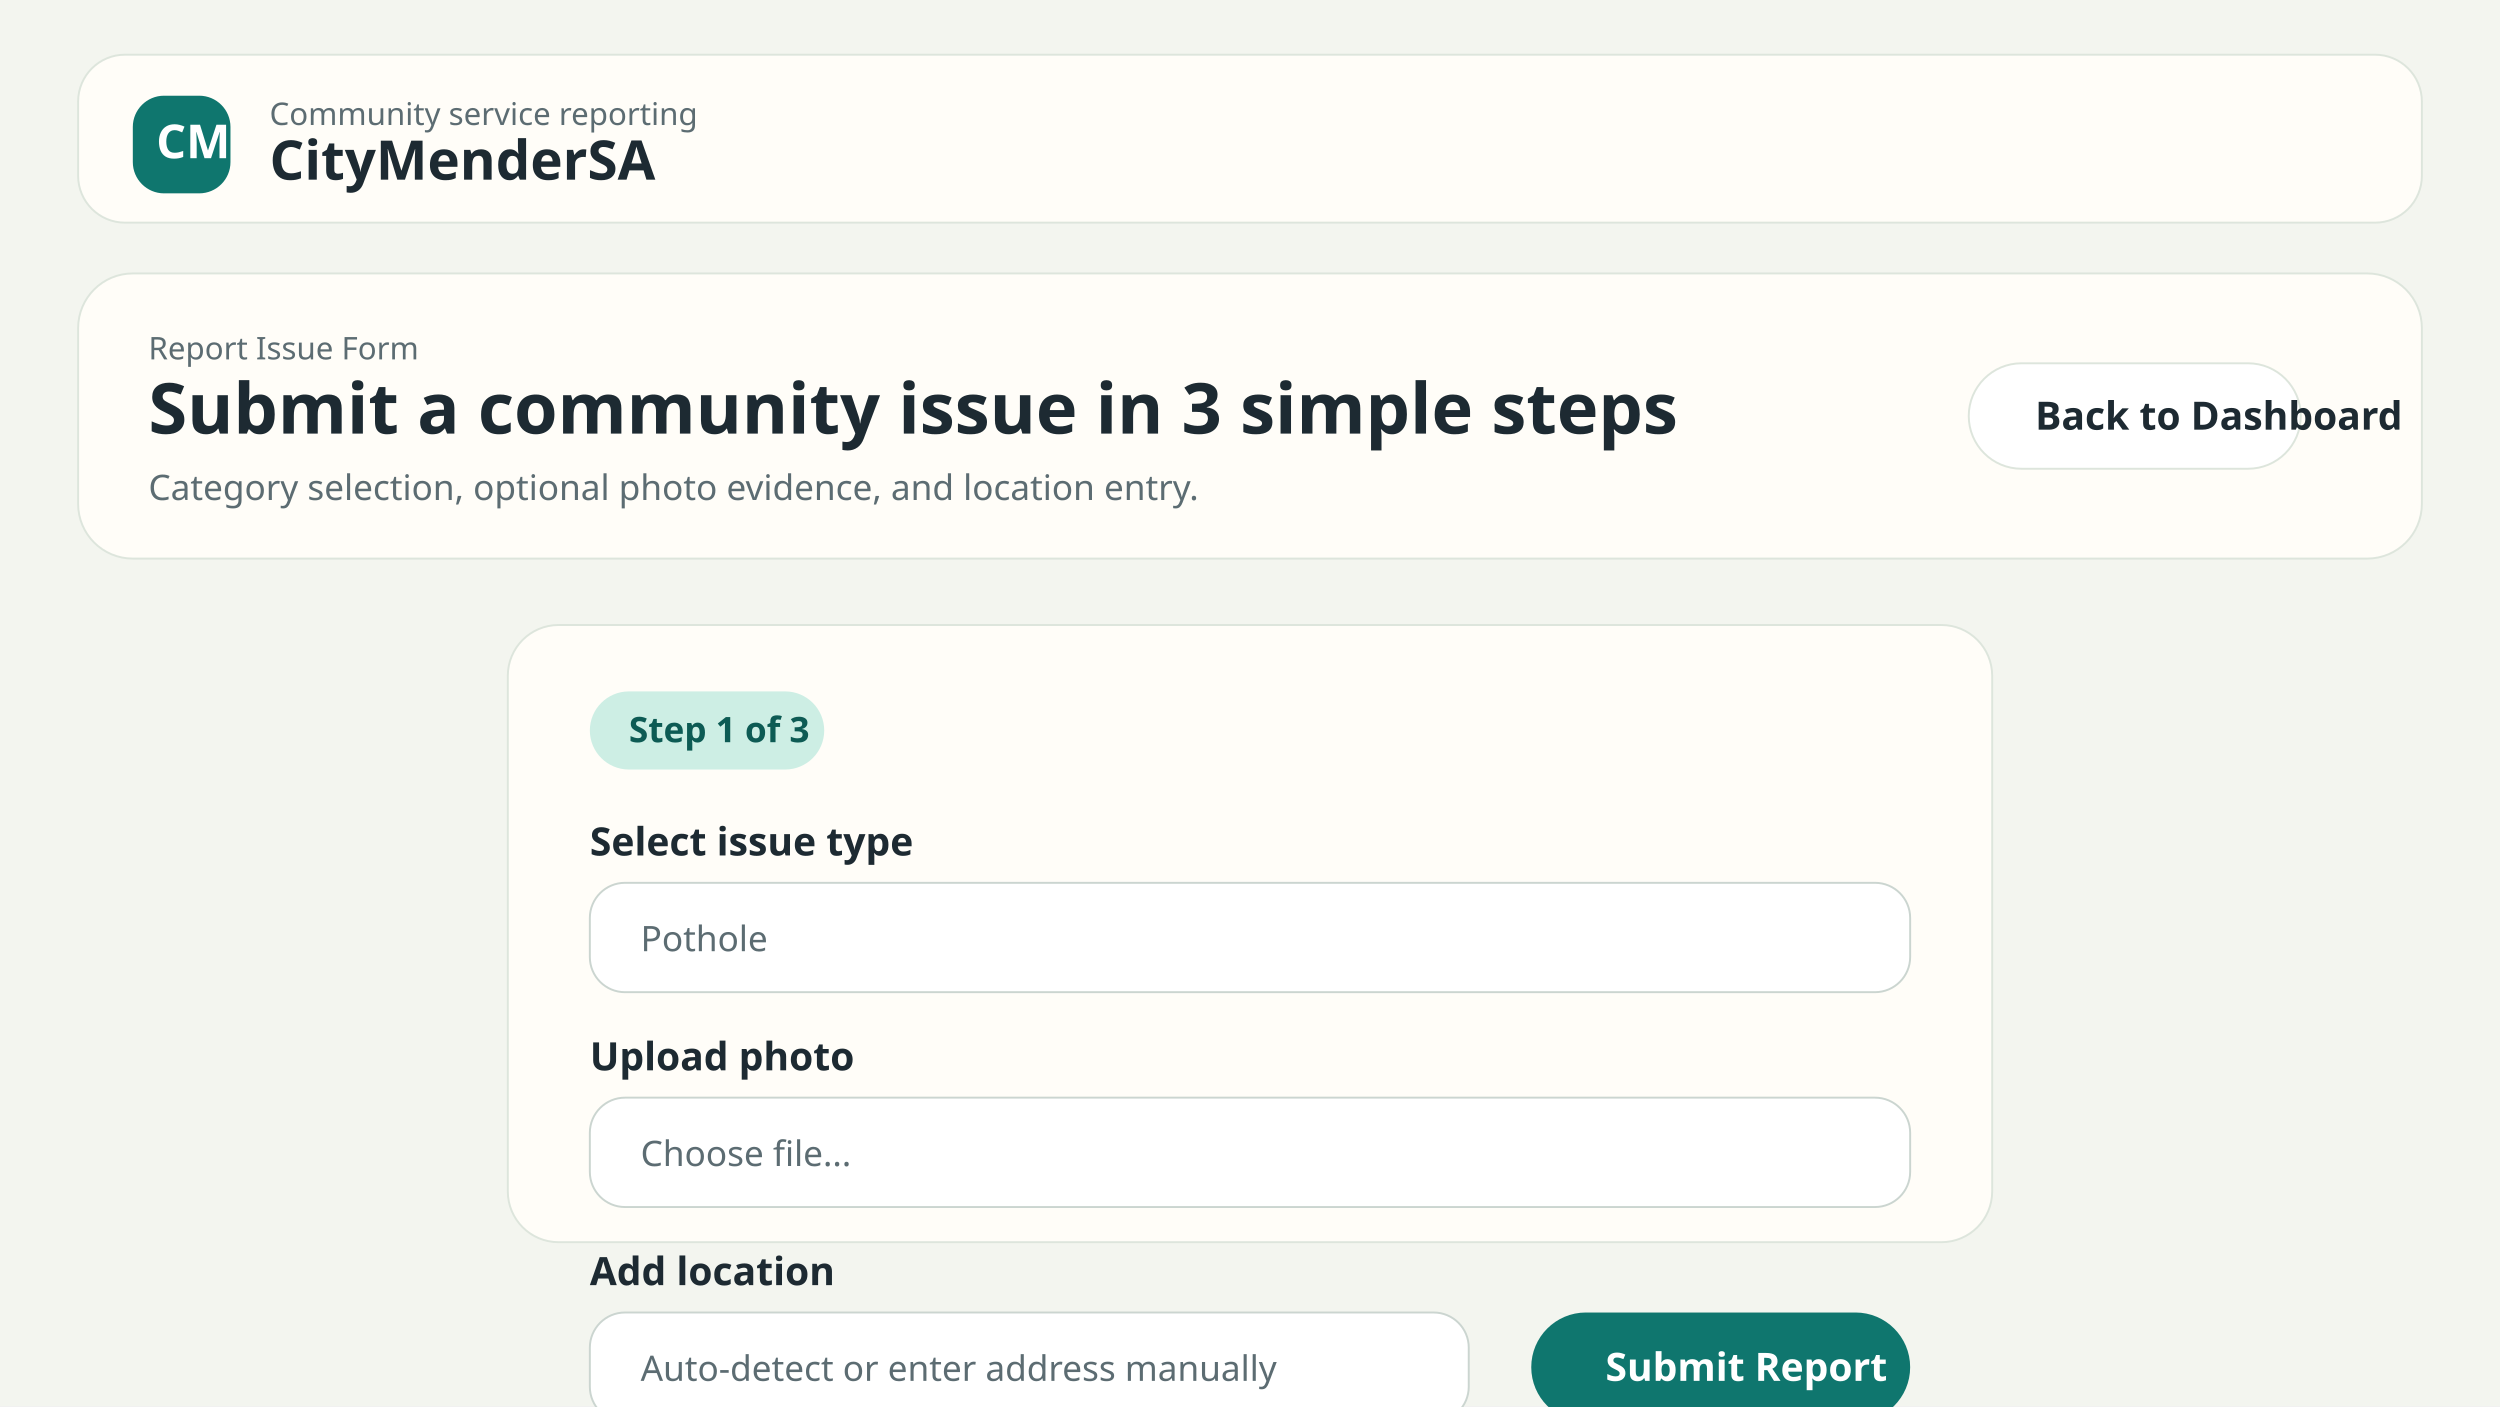
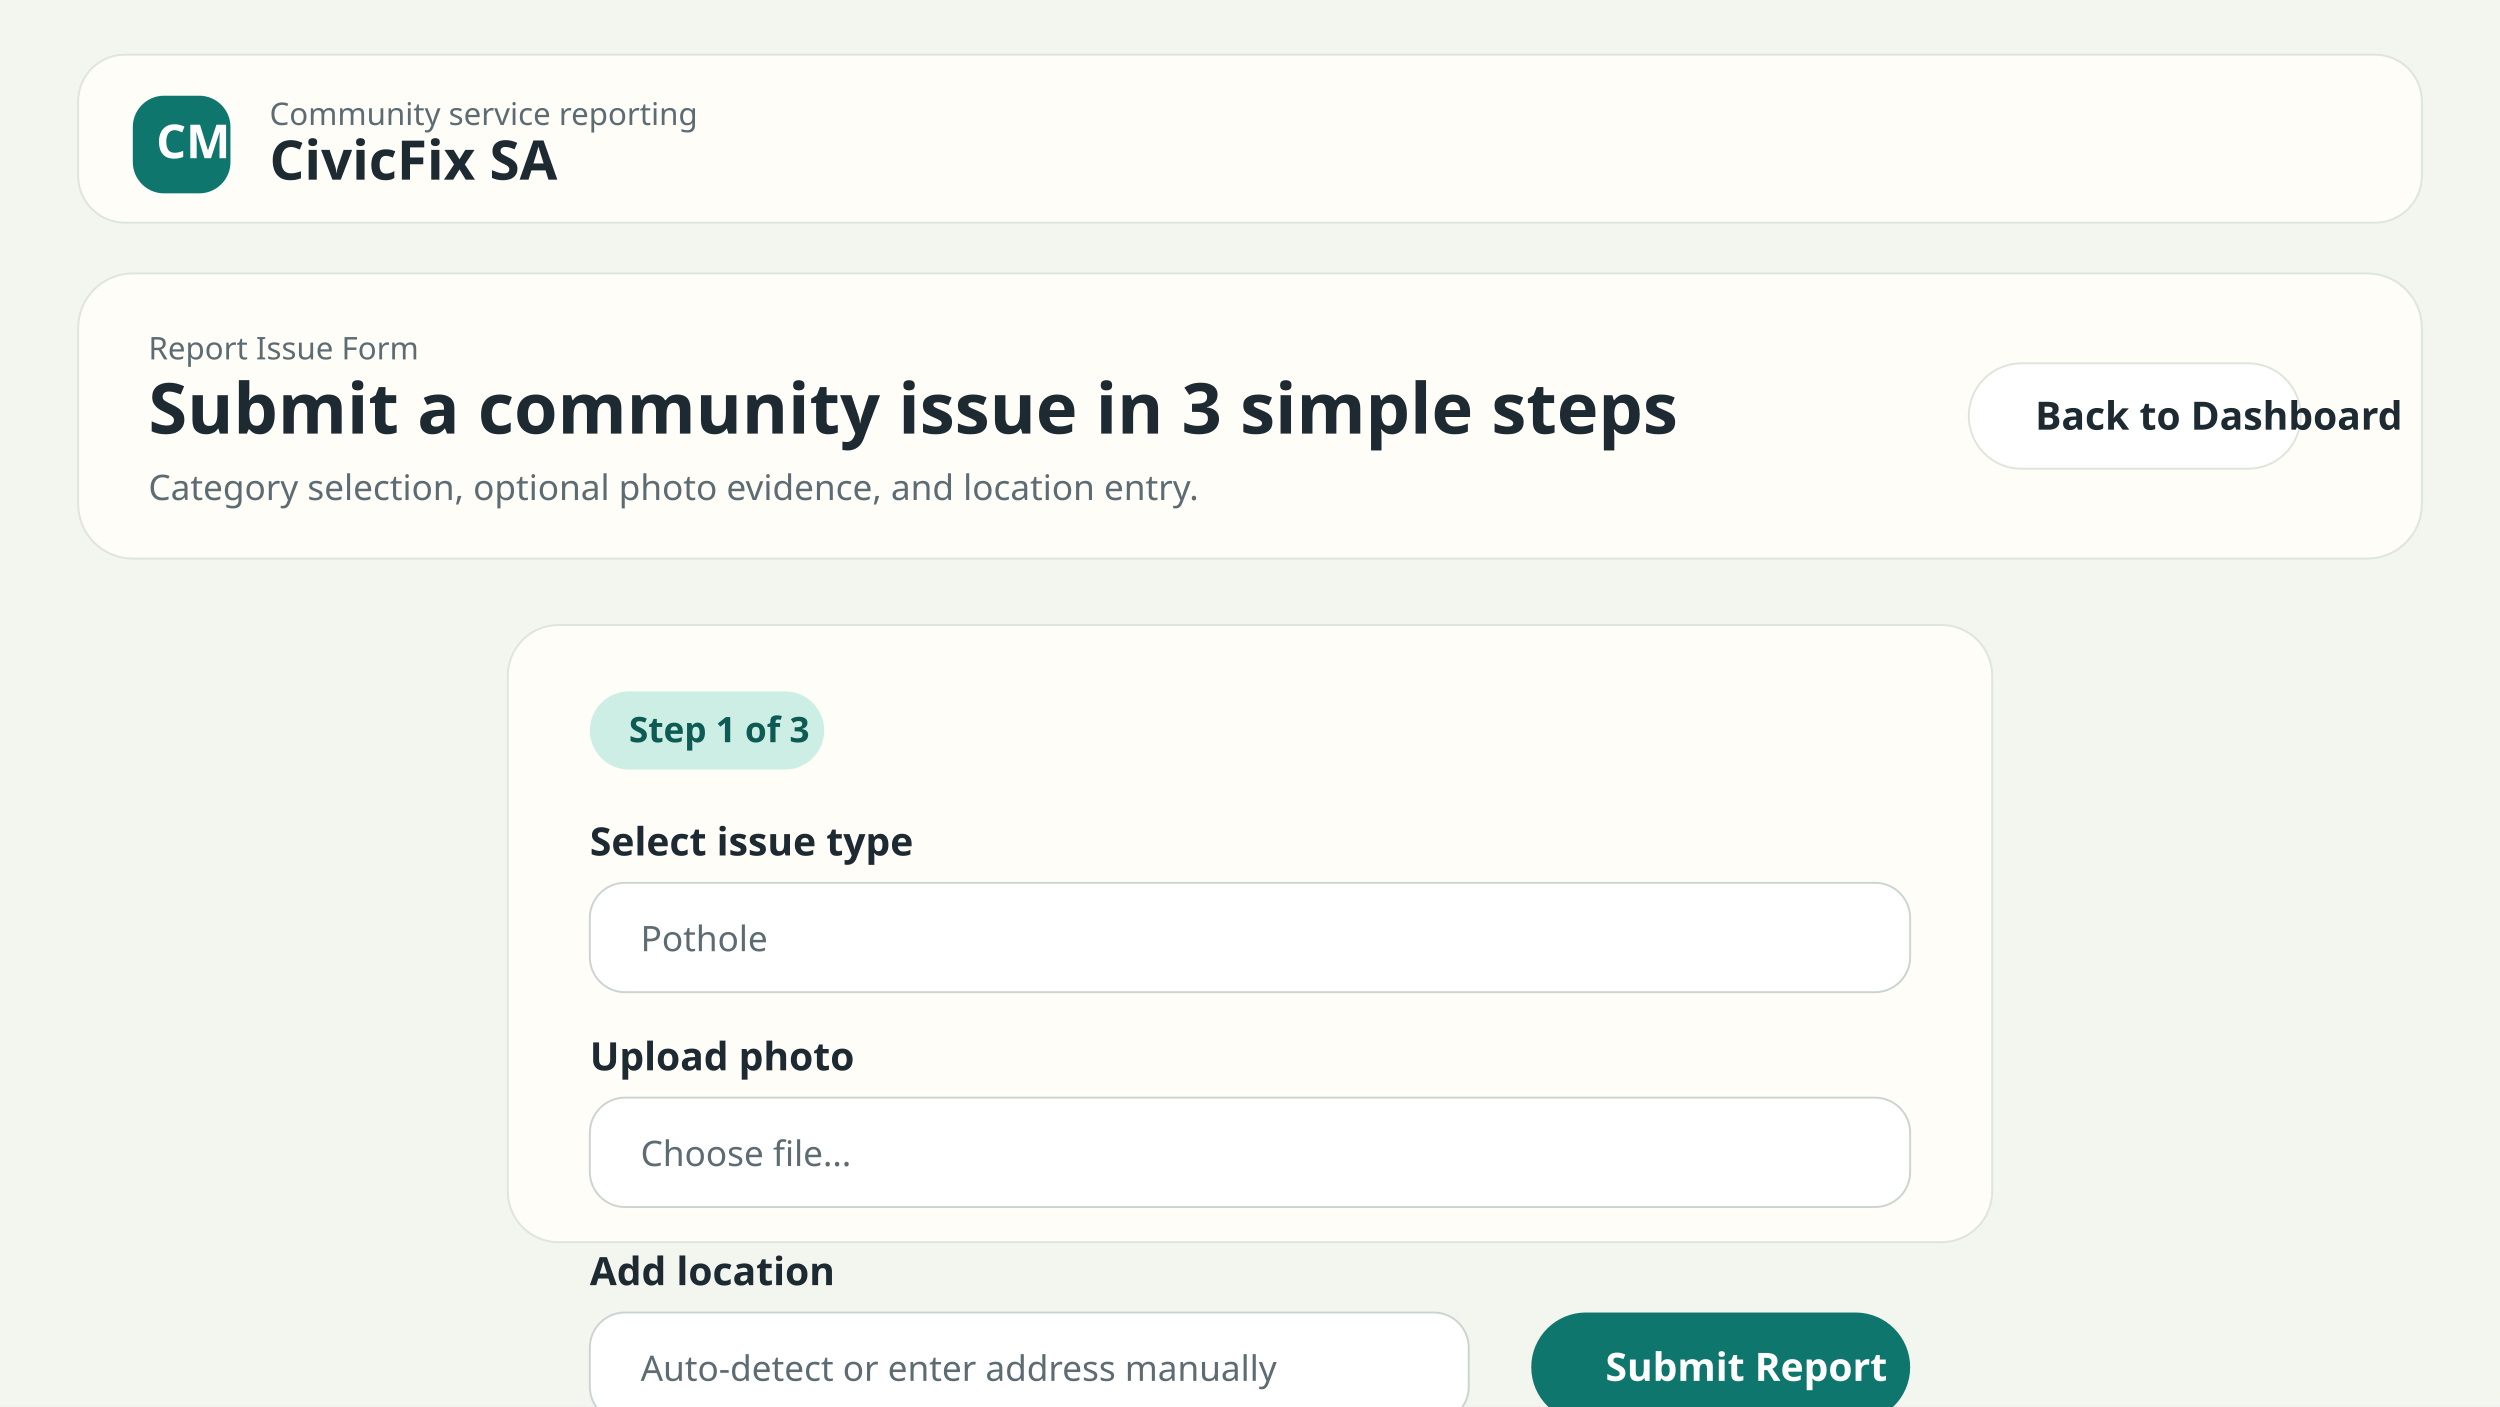
<svg xmlns="http://www.w3.org/2000/svg" width="1280" height="720" viewBox="0 0 1280 720" fill="none">
  <rect width="1280" height="720" fill="#F3F5EF" />
  <rect x="40" y="28" width="1200" height="86" rx="24" fill="#FFFDF8" stroke="#DDE5DC" />
  <rect x="68" y="49" width="50" height="50" rx="16" fill="#0F766E" />
  <text x="80" y="81" fill="white" font-family="Segoe UI" font-size="24" font-weight="700">CM</text>
  <text x="138" y="64" fill="#5C6C72" font-family="Segoe UI" font-size="16">Community service reporting</text>
-   <text x="138" y="92" fill="#1D2A32" font-family="Segoe UI" font-size="28" font-weight="700">CityMenderSA</text>
+   <text x="138" y="92" fill="#1D2A32" font-family="Segoe UI" font-size="28" font-weight="700">CivicFix SA</text>
  <rect x="40" y="140" width="1200" height="146" rx="28" fill="#FFFDF8" stroke="#DDE5DC" />
  <text x="76" y="184" fill="#5C6C72" font-family="Segoe UI" font-size="16">Report Issue Form</text>
  <text x="76" y="222" fill="#1D2A32" font-family="Segoe UI" font-size="36" font-weight="700">Submit a community issue in 3 simple steps</text>
  <text x="76" y="256" fill="#5C6C72" font-family="Segoe UI" font-size="18">Category selection, optional photo evidence, and location entry.</text>
  <rect x="1008" y="186" width="170" height="54" rx="27" fill="white" stroke="#DDE5DC" />
  <text x="1042" y="220" fill="#1D2A32" font-family="Segoe UI" font-size="20" font-weight="700">Back to Dashboard</text>
  <rect x="260" y="320" width="760" height="316" rx="26" fill="#FFFDF8" stroke="#DDE5DC" />
  <rect x="302" y="354" width="120" height="40" rx="20" fill="#CDEEE4" />
  <text x="322" y="380" fill="#0D5B54" font-family="Segoe UI" font-size="18" font-weight="700">Step 1 of 3</text>
  <text x="302" y="438" fill="#1D2A32" font-family="Segoe UI" font-size="20" font-weight="600">Select issue type</text>
  <rect x="302" y="452" width="676" height="56" rx="18" fill="white" stroke="#CBD5D0" />
  <text x="328" y="487" fill="#5C6C72" font-family="Segoe UI" font-size="18">Pothole</text>
  <text x="302" y="548" fill="#1D2A32" font-family="Segoe UI" font-size="20" font-weight="600">Upload photo</text>
  <rect x="302" y="562" width="676" height="56" rx="18" fill="white" stroke="#CBD5D0" />
  <text x="328" y="597" fill="#5C6C72" font-family="Segoe UI" font-size="18">Choose file...</text>
  <text x="302" y="658" fill="#1D2A32" font-family="Segoe UI" font-size="20" font-weight="600">Add location</text>
  <rect x="302" y="672" width="450" height="56" rx="18" fill="white" stroke="#CBD5D0" />
  <text x="328" y="707" fill="#5C6C72" font-family="Segoe UI" font-size="18">Auto-detect or enter address manually</text>
  <rect x="784" y="672" width="194" height="56" rx="28" fill="#0F766E" />
  <text x="822" y="707" fill="white" font-family="Segoe UI" font-size="20" font-weight="700">Submit Report</text>
</svg>
